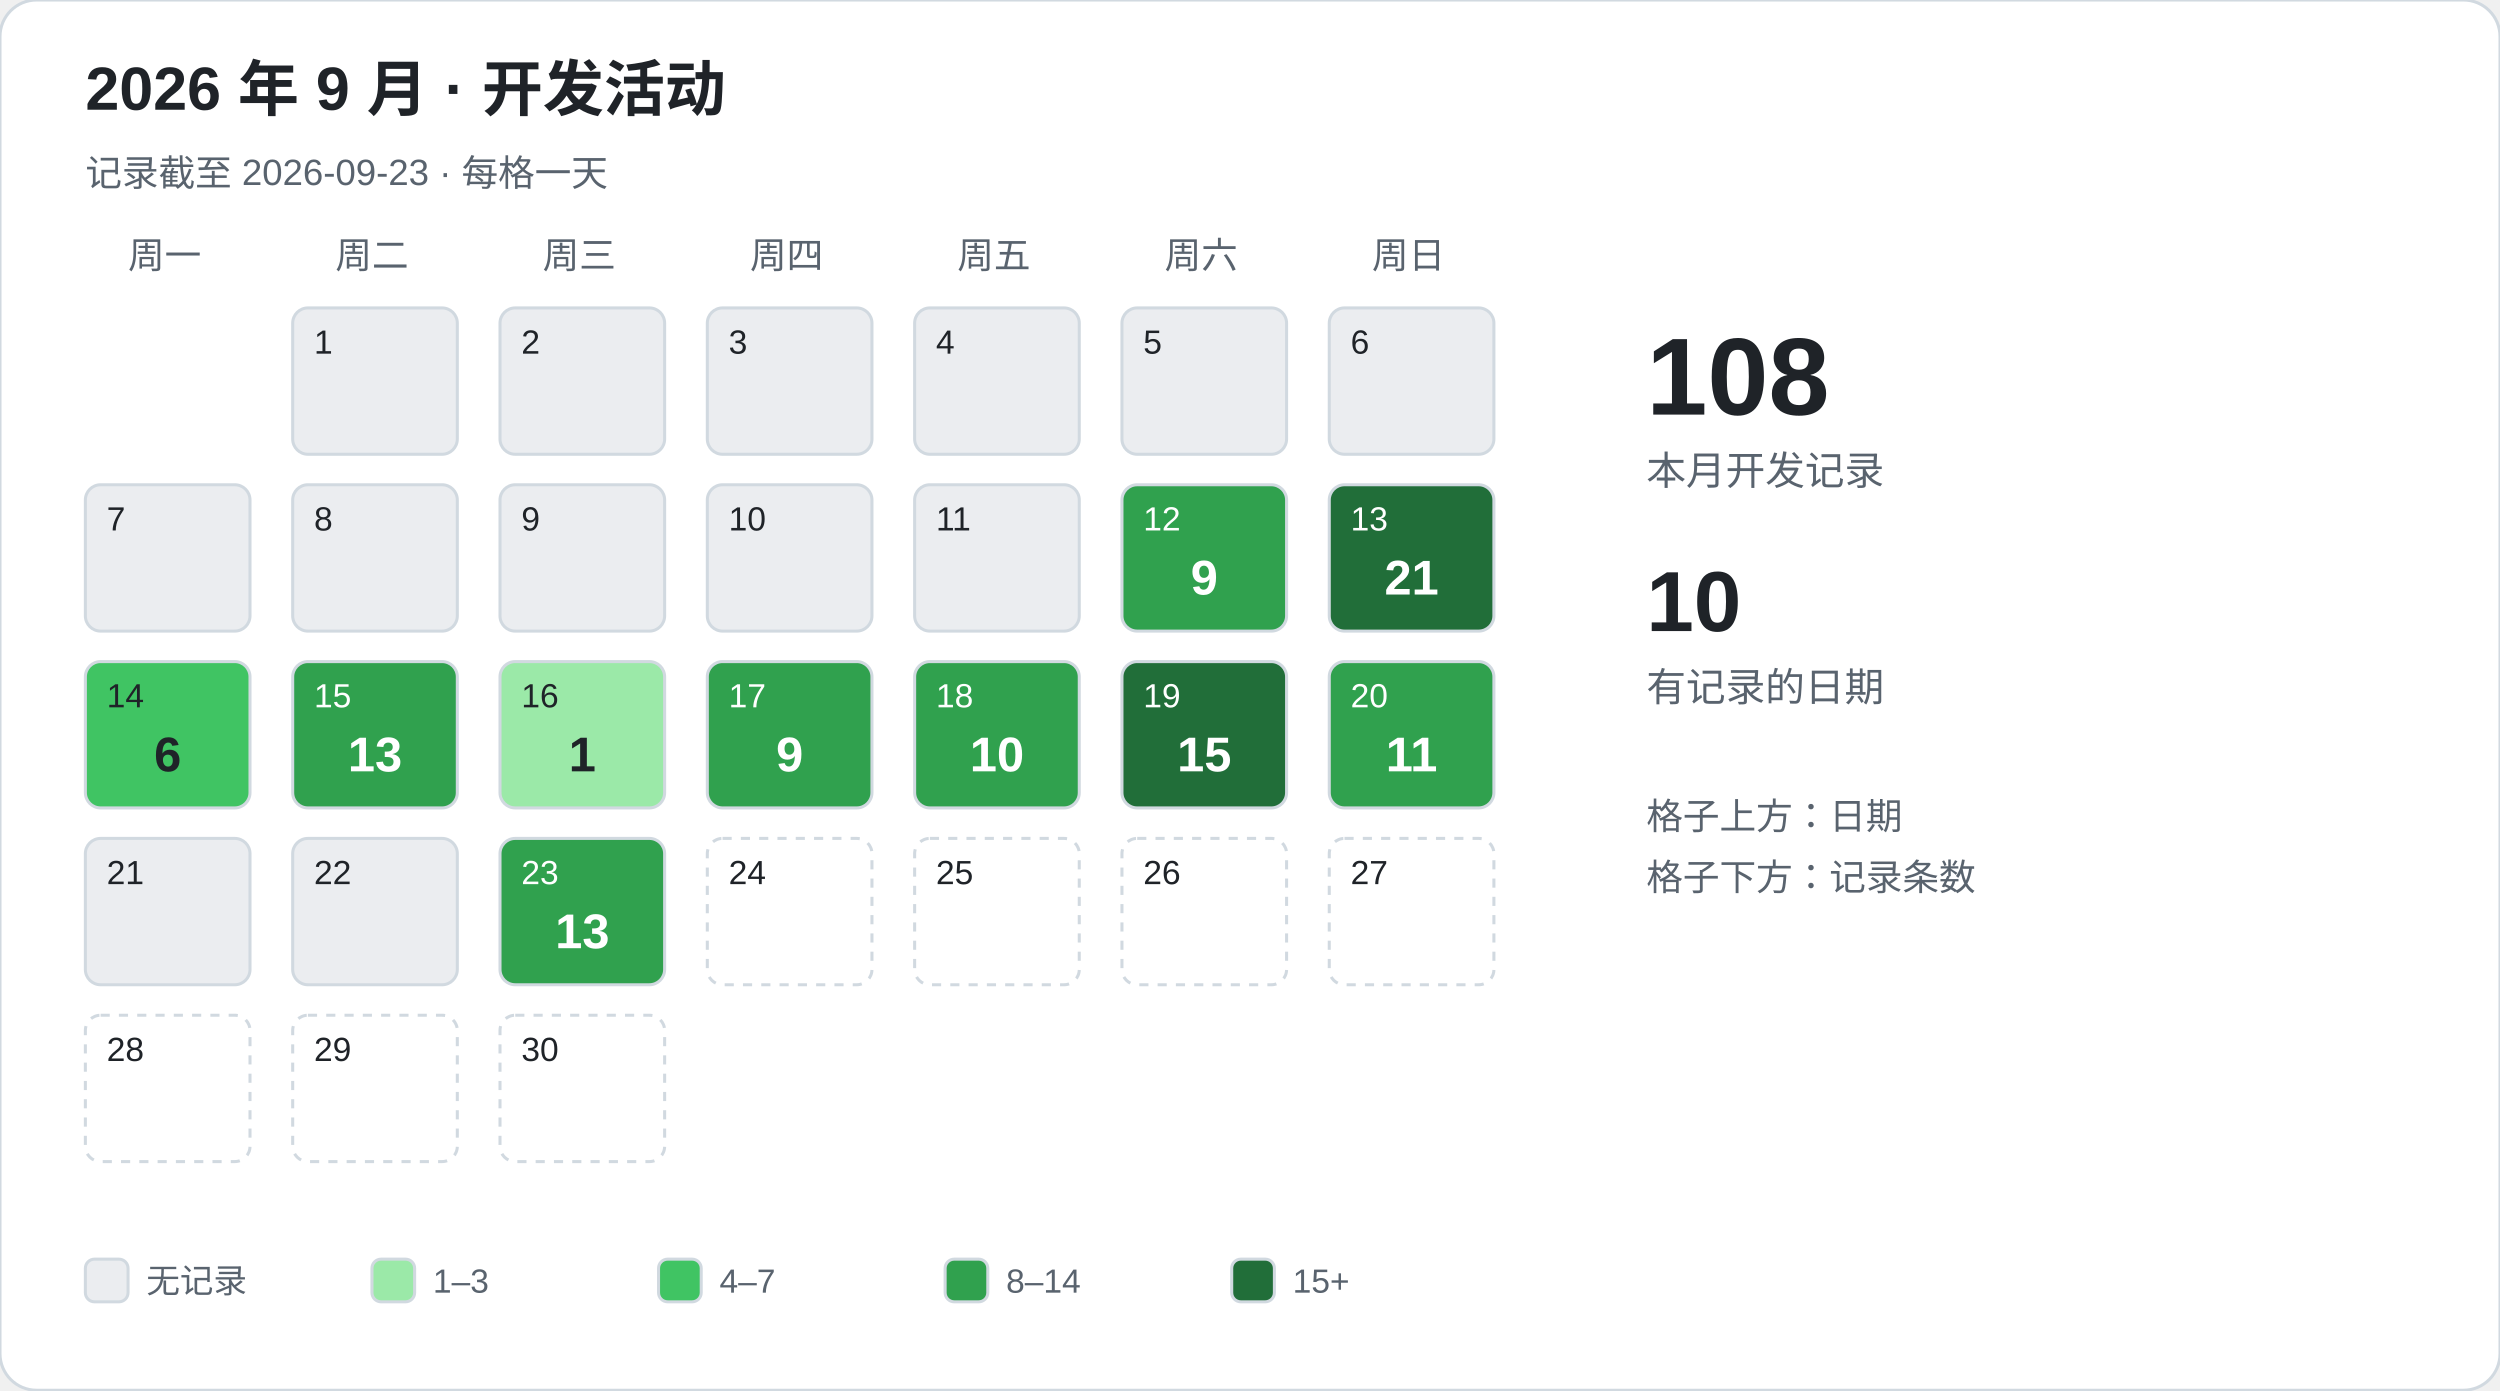
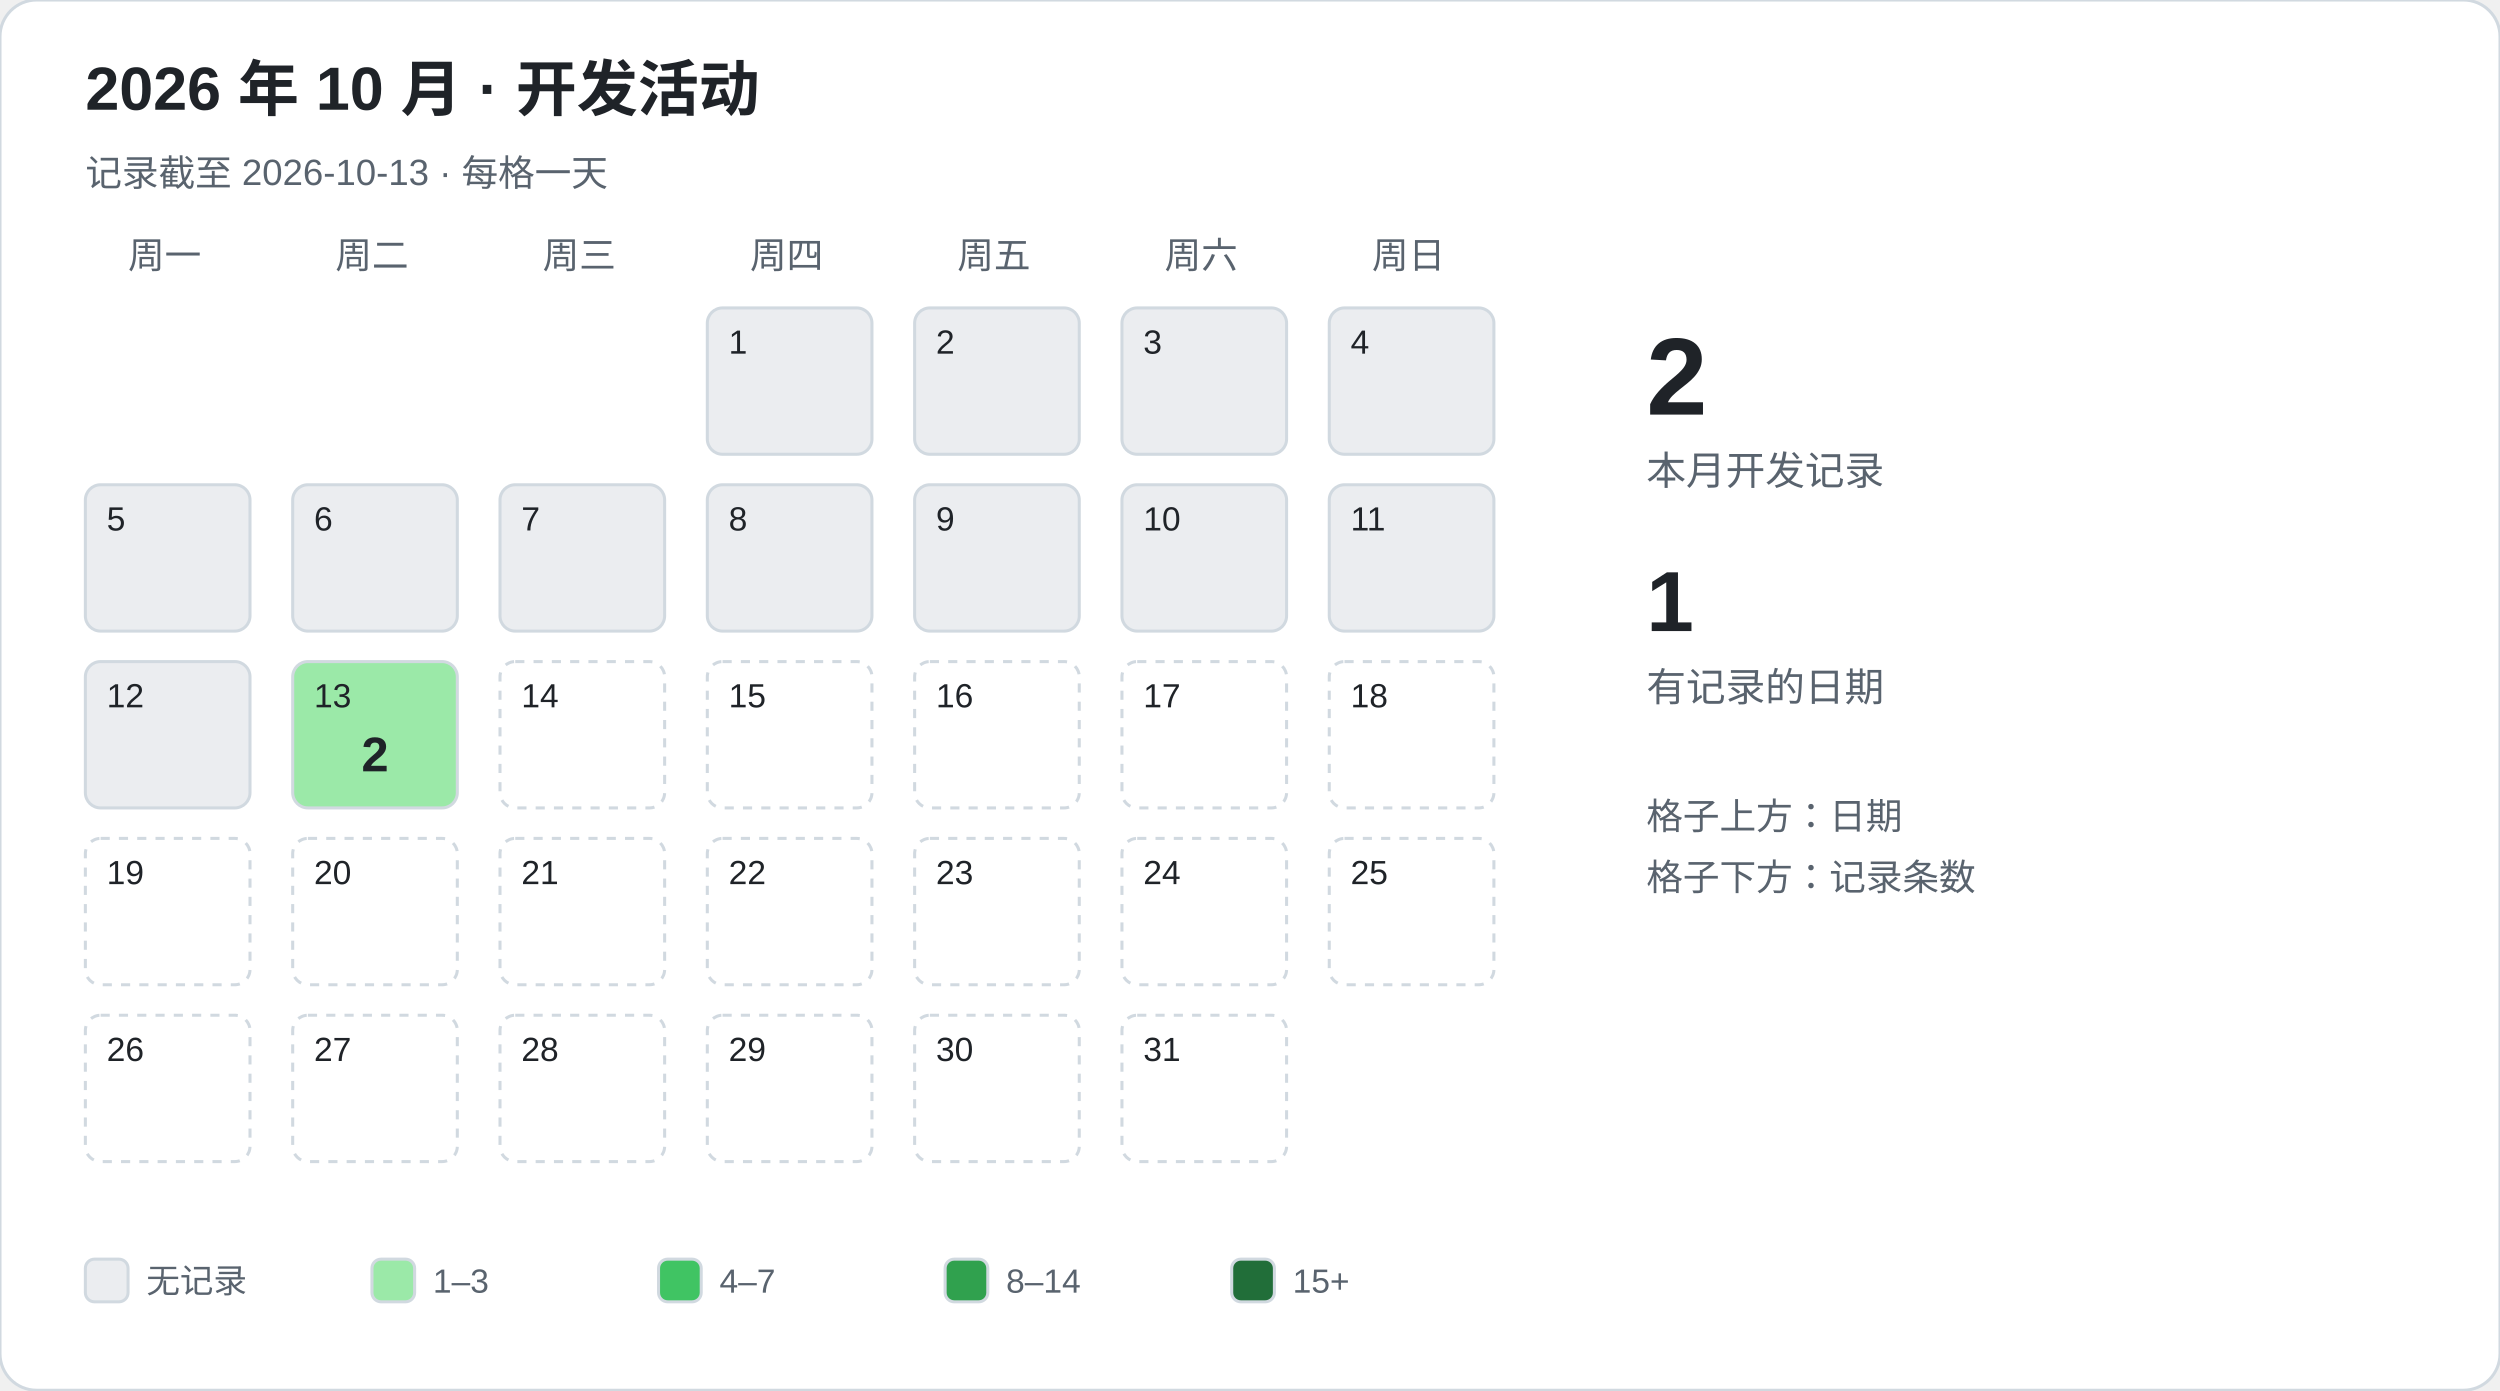
<svg xmlns="http://www.w3.org/2000/svg" width="820" height="456" viewBox="0 0 820 456" role="img" aria-labelledby="title desc">
  <rect width="100%" height="100%" rx="12" fill="#ffffff" stroke="#d1d9e0" />
  <g font-family="Arial, PingFang SC, Microsoft YaHei, sans-serif" fill="#1f2328">
-     <text x="28" y="36" font-size="20" font-weight="600">2026 年 9 月 · 开发活动</text>
-     <text x="28" y="61" font-size="12" fill="#59636e">记录截至 2026-09-23 · 每格一天</text>
+     <text x="28" y="36" font-size="20" font-weight="600">2026 年 10 月 · 开发活动</text>
+     <text x="28" y="61" font-size="12" fill="#59636e">记录截至 2026-10-13 · 每格一天</text>
    <text x="54" y="88" text-anchor="middle" font-size="12" fill="#59636e">周一</text>
    <text x="122" y="88" text-anchor="middle" font-size="12" fill="#59636e">周二</text>
    <text x="190" y="88" text-anchor="middle" font-size="12" fill="#59636e">周三</text>
    <text x="258" y="88" text-anchor="middle" font-size="12" fill="#59636e">周四</text>
    <text x="326" y="88" text-anchor="middle" font-size="12" fill="#59636e">周五</text>
    <text x="394" y="88" text-anchor="middle" font-size="12" fill="#59636e">周六</text>
    <text x="462" y="88" text-anchor="middle" font-size="12" fill="#59636e">周日</text>
    <g>
-       <rect x="96" y="101" width="54" height="48" rx="5" fill="#ebedf0" stroke="#d1d9e0" />
-       <text x="103" y="116" font-size="11" fill="#1f2328">1</text>
-     </g>
-     <g>
-       <rect x="164" y="101" width="54" height="48" rx="5" fill="#ebedf0" stroke="#d1d9e0" />
-       <text x="171" y="116" font-size="11" fill="#1f2328">2</text>
-     </g>
-     <g>
      <rect x="232" y="101" width="54" height="48" rx="5" fill="#ebedf0" stroke="#d1d9e0" />
-       <text x="239" y="116" font-size="11" fill="#1f2328">3</text>
+       <text x="239" y="116" font-size="11" fill="#1f2328">1</text>
    </g>
    <g>
      <rect x="300" y="101" width="54" height="48" rx="5" fill="#ebedf0" stroke="#d1d9e0" />
-       <text x="307" y="116" font-size="11" fill="#1f2328">4</text>
+       <text x="307" y="116" font-size="11" fill="#1f2328">2</text>
    </g>
    <g>
      <rect x="368" y="101" width="54" height="48" rx="5" fill="#ebedf0" stroke="#d1d9e0" />
-       <text x="375" y="116" font-size="11" fill="#1f2328">5</text>
+       <text x="375" y="116" font-size="11" fill="#1f2328">3</text>
    </g>
    <g>
      <rect x="436" y="101" width="54" height="48" rx="5" fill="#ebedf0" stroke="#d1d9e0" />
-       <text x="443" y="116" font-size="11" fill="#1f2328">6</text>
+       <text x="443" y="116" font-size="11" fill="#1f2328">4</text>
    </g>
    <g>
      <rect x="28" y="159" width="54" height="48" rx="5" fill="#ebedf0" stroke="#d1d9e0" />
-       <text x="35" y="174" font-size="11" fill="#1f2328">7</text>
+       <text x="35" y="174" font-size="11" fill="#1f2328">5</text>
    </g>
    <g>
      <rect x="96" y="159" width="54" height="48" rx="5" fill="#ebedf0" stroke="#d1d9e0" />
-       <text x="103" y="174" font-size="11" fill="#1f2328">8</text>
+       <text x="103" y="174" font-size="11" fill="#1f2328">6</text>
    </g>
    <g>
      <rect x="164" y="159" width="54" height="48" rx="5" fill="#ebedf0" stroke="#d1d9e0" />
-       <text x="171" y="174" font-size="11" fill="#1f2328">9</text>
+       <text x="171" y="174" font-size="11" fill="#1f2328">7</text>
    </g>
    <g>
      <rect x="232" y="159" width="54" height="48" rx="5" fill="#ebedf0" stroke="#d1d9e0" />
-       <text x="239" y="174" font-size="11" fill="#1f2328">10</text>
+       <text x="239" y="174" font-size="11" fill="#1f2328">8</text>
    </g>
    <g>
      <rect x="300" y="159" width="54" height="48" rx="5" fill="#ebedf0" stroke="#d1d9e0" />
-       <text x="307" y="174" font-size="11" fill="#1f2328">11</text>
+       <text x="307" y="174" font-size="11" fill="#1f2328">9</text>
    </g>
    <g>
-       <rect x="368" y="159" width="54" height="48" rx="5" fill="#30a14e" stroke="#d1d9e0" />
-       <text x="375" y="174" font-size="11" fill="#ffffff">12</text>
-       <text x="395" y="195" text-anchor="middle" font-size="16" font-weight="600" fill="#ffffff">9</text>
+       <rect x="368" y="159" width="54" height="48" rx="5" fill="#ebedf0" stroke="#d1d9e0" />
+       <text x="375" y="174" font-size="11" fill="#1f2328">10</text>
    </g>
    <g>
-       <rect x="436" y="159" width="54" height="48" rx="5" fill="#216e39" stroke="#d1d9e0" />
-       <text x="443" y="174" font-size="11" fill="#ffffff">13</text>
-       <text x="463" y="195" text-anchor="middle" font-size="16" font-weight="600" fill="#ffffff">21</text>
+       <rect x="436" y="159" width="54" height="48" rx="5" fill="#ebedf0" stroke="#d1d9e0" />
+       <text x="443" y="174" font-size="11" fill="#1f2328">11</text>
    </g>
    <g>
-       <rect x="28" y="217" width="54" height="48" rx="5" fill="#40c463" stroke="#d1d9e0" />
-       <text x="35" y="232" font-size="11" fill="#1f2328">14</text>
-       <text x="55" y="253" text-anchor="middle" font-size="16" font-weight="600" fill="#1f2328">6</text>
+       <rect x="28" y="217" width="54" height="48" rx="5" fill="#ebedf0" stroke="#d1d9e0" />
+       <text x="35" y="232" font-size="11" fill="#1f2328">12</text>
    </g>
    <g>
-       <rect x="96" y="217" width="54" height="48" rx="5" fill="#30a14e" stroke="#d1d9e0" />
-       <text x="103" y="232" font-size="11" fill="#ffffff">15</text>
-       <text x="123" y="253" text-anchor="middle" font-size="16" font-weight="600" fill="#ffffff">13</text>
+       <rect x="96" y="217" width="54" height="48" rx="5" fill="#9be9a8" stroke="#d1d9e0" />
+       <text x="103" y="232" font-size="11" fill="#1f2328">13</text>
+       <text x="123" y="253" text-anchor="middle" font-size="16" font-weight="600" fill="#1f2328">2</text>
    </g>
    <g>
-       <rect x="164" y="217" width="54" height="48" rx="5" fill="#9be9a8" stroke="#d1d9e0" />
-       <text x="171" y="232" font-size="11" fill="#1f2328">16</text>
-       <text x="191" y="253" text-anchor="middle" font-size="16" font-weight="600" fill="#1f2328">1</text>
+       <rect x="164" y="217" width="54" height="48" rx="5" fill="#ffffff" stroke="#d1d9e0" stroke-dasharray="3 3" />
+       <text x="171" y="232" font-size="11" fill="#1f2328">14</text>
    </g>
    <g>
-       <rect x="232" y="217" width="54" height="48" rx="5" fill="#30a14e" stroke="#d1d9e0" />
-       <text x="239" y="232" font-size="11" fill="#ffffff">17</text>
-       <text x="259" y="253" text-anchor="middle" font-size="16" font-weight="600" fill="#ffffff">9</text>
+       <rect x="232" y="217" width="54" height="48" rx="5" fill="#ffffff" stroke="#d1d9e0" stroke-dasharray="3 3" />
+       <text x="239" y="232" font-size="11" fill="#1f2328">15</text>
    </g>
    <g>
-       <rect x="300" y="217" width="54" height="48" rx="5" fill="#30a14e" stroke="#d1d9e0" />
-       <text x="307" y="232" font-size="11" fill="#ffffff">18</text>
-       <text x="327" y="253" text-anchor="middle" font-size="16" font-weight="600" fill="#ffffff">10</text>
+       <rect x="300" y="217" width="54" height="48" rx="5" fill="#ffffff" stroke="#d1d9e0" stroke-dasharray="3 3" />
+       <text x="307" y="232" font-size="11" fill="#1f2328">16</text>
    </g>
    <g>
-       <rect x="368" y="217" width="54" height="48" rx="5" fill="#216e39" stroke="#d1d9e0" />
-       <text x="375" y="232" font-size="11" fill="#ffffff">19</text>
-       <text x="395" y="253" text-anchor="middle" font-size="16" font-weight="600" fill="#ffffff">15</text>
+       <rect x="368" y="217" width="54" height="48" rx="5" fill="#ffffff" stroke="#d1d9e0" stroke-dasharray="3 3" />
+       <text x="375" y="232" font-size="11" fill="#1f2328">17</text>
    </g>
    <g>
-       <rect x="436" y="217" width="54" height="48" rx="5" fill="#30a14e" stroke="#d1d9e0" />
-       <text x="443" y="232" font-size="11" fill="#ffffff">20</text>
-       <text x="463" y="253" text-anchor="middle" font-size="16" font-weight="600" fill="#ffffff">11</text>
+       <rect x="436" y="217" width="54" height="48" rx="5" fill="#ffffff" stroke="#d1d9e0" stroke-dasharray="3 3" />
+       <text x="443" y="232" font-size="11" fill="#1f2328">18</text>
    </g>
    <g>
-       <rect x="28" y="275" width="54" height="48" rx="5" fill="#ebedf0" stroke="#d1d9e0" />
-       <text x="35" y="290" font-size="11" fill="#1f2328">21</text>
+       <rect x="28" y="275" width="54" height="48" rx="5" fill="#ffffff" stroke="#d1d9e0" stroke-dasharray="3 3" />
+       <text x="35" y="290" font-size="11" fill="#1f2328">19</text>
    </g>
    <g>
-       <rect x="96" y="275" width="54" height="48" rx="5" fill="#ebedf0" stroke="#d1d9e0" />
-       <text x="103" y="290" font-size="11" fill="#1f2328">22</text>
+       <rect x="96" y="275" width="54" height="48" rx="5" fill="#ffffff" stroke="#d1d9e0" stroke-dasharray="3 3" />
+       <text x="103" y="290" font-size="11" fill="#1f2328">20</text>
    </g>
    <g>
-       <rect x="164" y="275" width="54" height="48" rx="5" fill="#30a14e" stroke="#d1d9e0" />
-       <text x="171" y="290" font-size="11" fill="#ffffff">23</text>
-       <text x="191" y="311" text-anchor="middle" font-size="16" font-weight="600" fill="#ffffff">13</text>
+       <rect x="164" y="275" width="54" height="48" rx="5" fill="#ffffff" stroke="#d1d9e0" stroke-dasharray="3 3" />
+       <text x="171" y="290" font-size="11" fill="#1f2328">21</text>
    </g>
    <g>
      <rect x="232" y="275" width="54" height="48" rx="5" fill="#ffffff" stroke="#d1d9e0" stroke-dasharray="3 3" />
-       <text x="239" y="290" font-size="11" fill="#1f2328">24</text>
+       <text x="239" y="290" font-size="11" fill="#1f2328">22</text>
    </g>
    <g>
      <rect x="300" y="275" width="54" height="48" rx="5" fill="#ffffff" stroke="#d1d9e0" stroke-dasharray="3 3" />
-       <text x="307" y="290" font-size="11" fill="#1f2328">25</text>
+       <text x="307" y="290" font-size="11" fill="#1f2328">23</text>
    </g>
    <g>
      <rect x="368" y="275" width="54" height="48" rx="5" fill="#ffffff" stroke="#d1d9e0" stroke-dasharray="3 3" />
-       <text x="375" y="290" font-size="11" fill="#1f2328">26</text>
+       <text x="375" y="290" font-size="11" fill="#1f2328">24</text>
    </g>
    <g>
      <rect x="436" y="275" width="54" height="48" rx="5" fill="#ffffff" stroke="#d1d9e0" stroke-dasharray="3 3" />
-       <text x="443" y="290" font-size="11" fill="#1f2328">27</text>
+       <text x="443" y="290" font-size="11" fill="#1f2328">25</text>
    </g>
    <g>
      <rect x="28" y="333" width="54" height="48" rx="5" fill="#ffffff" stroke="#d1d9e0" stroke-dasharray="3 3" />
-       <text x="35" y="348" font-size="11" fill="#1f2328">28</text>
+       <text x="35" y="348" font-size="11" fill="#1f2328">26</text>
    </g>
    <g>
      <rect x="96" y="333" width="54" height="48" rx="5" fill="#ffffff" stroke="#d1d9e0" stroke-dasharray="3 3" />
-       <text x="103" y="348" font-size="11" fill="#1f2328">29</text>
+       <text x="103" y="348" font-size="11" fill="#1f2328">27</text>
    </g>
    <g>
      <rect x="164" y="333" width="54" height="48" rx="5" fill="#ffffff" stroke="#d1d9e0" stroke-dasharray="3 3" />
-       <text x="171" y="348" font-size="11" fill="#1f2328">30</text>
+       <text x="171" y="348" font-size="11" fill="#1f2328">28</text>
    </g>
-     <text x="540" y="136" font-size="36" font-weight="600">108</text>
+     <g>
+       <rect x="232" y="333" width="54" height="48" rx="5" fill="#ffffff" stroke="#d1d9e0" stroke-dasharray="3 3" />
+       <text x="239" y="348" font-size="11" fill="#1f2328">29</text>
+     </g>
+     <g>
+       <rect x="300" y="333" width="54" height="48" rx="5" fill="#ffffff" stroke="#d1d9e0" stroke-dasharray="3 3" />
+       <text x="307" y="348" font-size="11" fill="#1f2328">30</text>
+     </g>
+     <g>
+       <rect x="368" y="333" width="54" height="48" rx="5" fill="#ffffff" stroke="#d1d9e0" stroke-dasharray="3 3" />
+       <text x="375" y="348" font-size="11" fill="#1f2328">31</text>
+     </g>
+     <text x="540" y="136" font-size="36" font-weight="600">2</text>
    <text x="540" y="159" font-size="13" fill="#59636e">本月开发记录</text>
-     <text x="540" y="207" font-size="28" font-weight="600">10</text>
+     <text x="540" y="207" font-size="28" font-weight="600">1</text>
    <text x="540" y="230" font-size="13" fill="#59636e">有记录的日期</text>
    <text x="540" y="272" font-size="12" fill="#59636e">格子上方：日期</text>
    <text x="540" y="292" font-size="12" fill="#59636e">格子下方：记录条数</text>
    <rect x="28" y="413" width="14" height="14" rx="3" fill="#ebedf0" stroke="#d1d9e0" />
    <text x="48" y="424" font-size="11" fill="#59636e">无记录</text>
    <rect x="122" y="413" width="14" height="14" rx="3" fill="#9be9a8" stroke="#d1d9e0" />
    <text x="142" y="424" font-size="11" fill="#59636e">1–3</text>
    <rect x="216" y="413" width="14" height="14" rx="3" fill="#40c463" stroke="#d1d9e0" />
    <text x="236" y="424" font-size="11" fill="#59636e">4–7</text>
    <rect x="310" y="413" width="14" height="14" rx="3" fill="#30a14e" stroke="#d1d9e0" />
    <text x="330" y="424" font-size="11" fill="#59636e">8–14</text>
    <rect x="404" y="413" width="14" height="14" rx="3" fill="#216e39" stroke="#d1d9e0" />
    <text x="424" y="424" font-size="11" fill="#59636e">15+</text>
  </g>
</svg>
